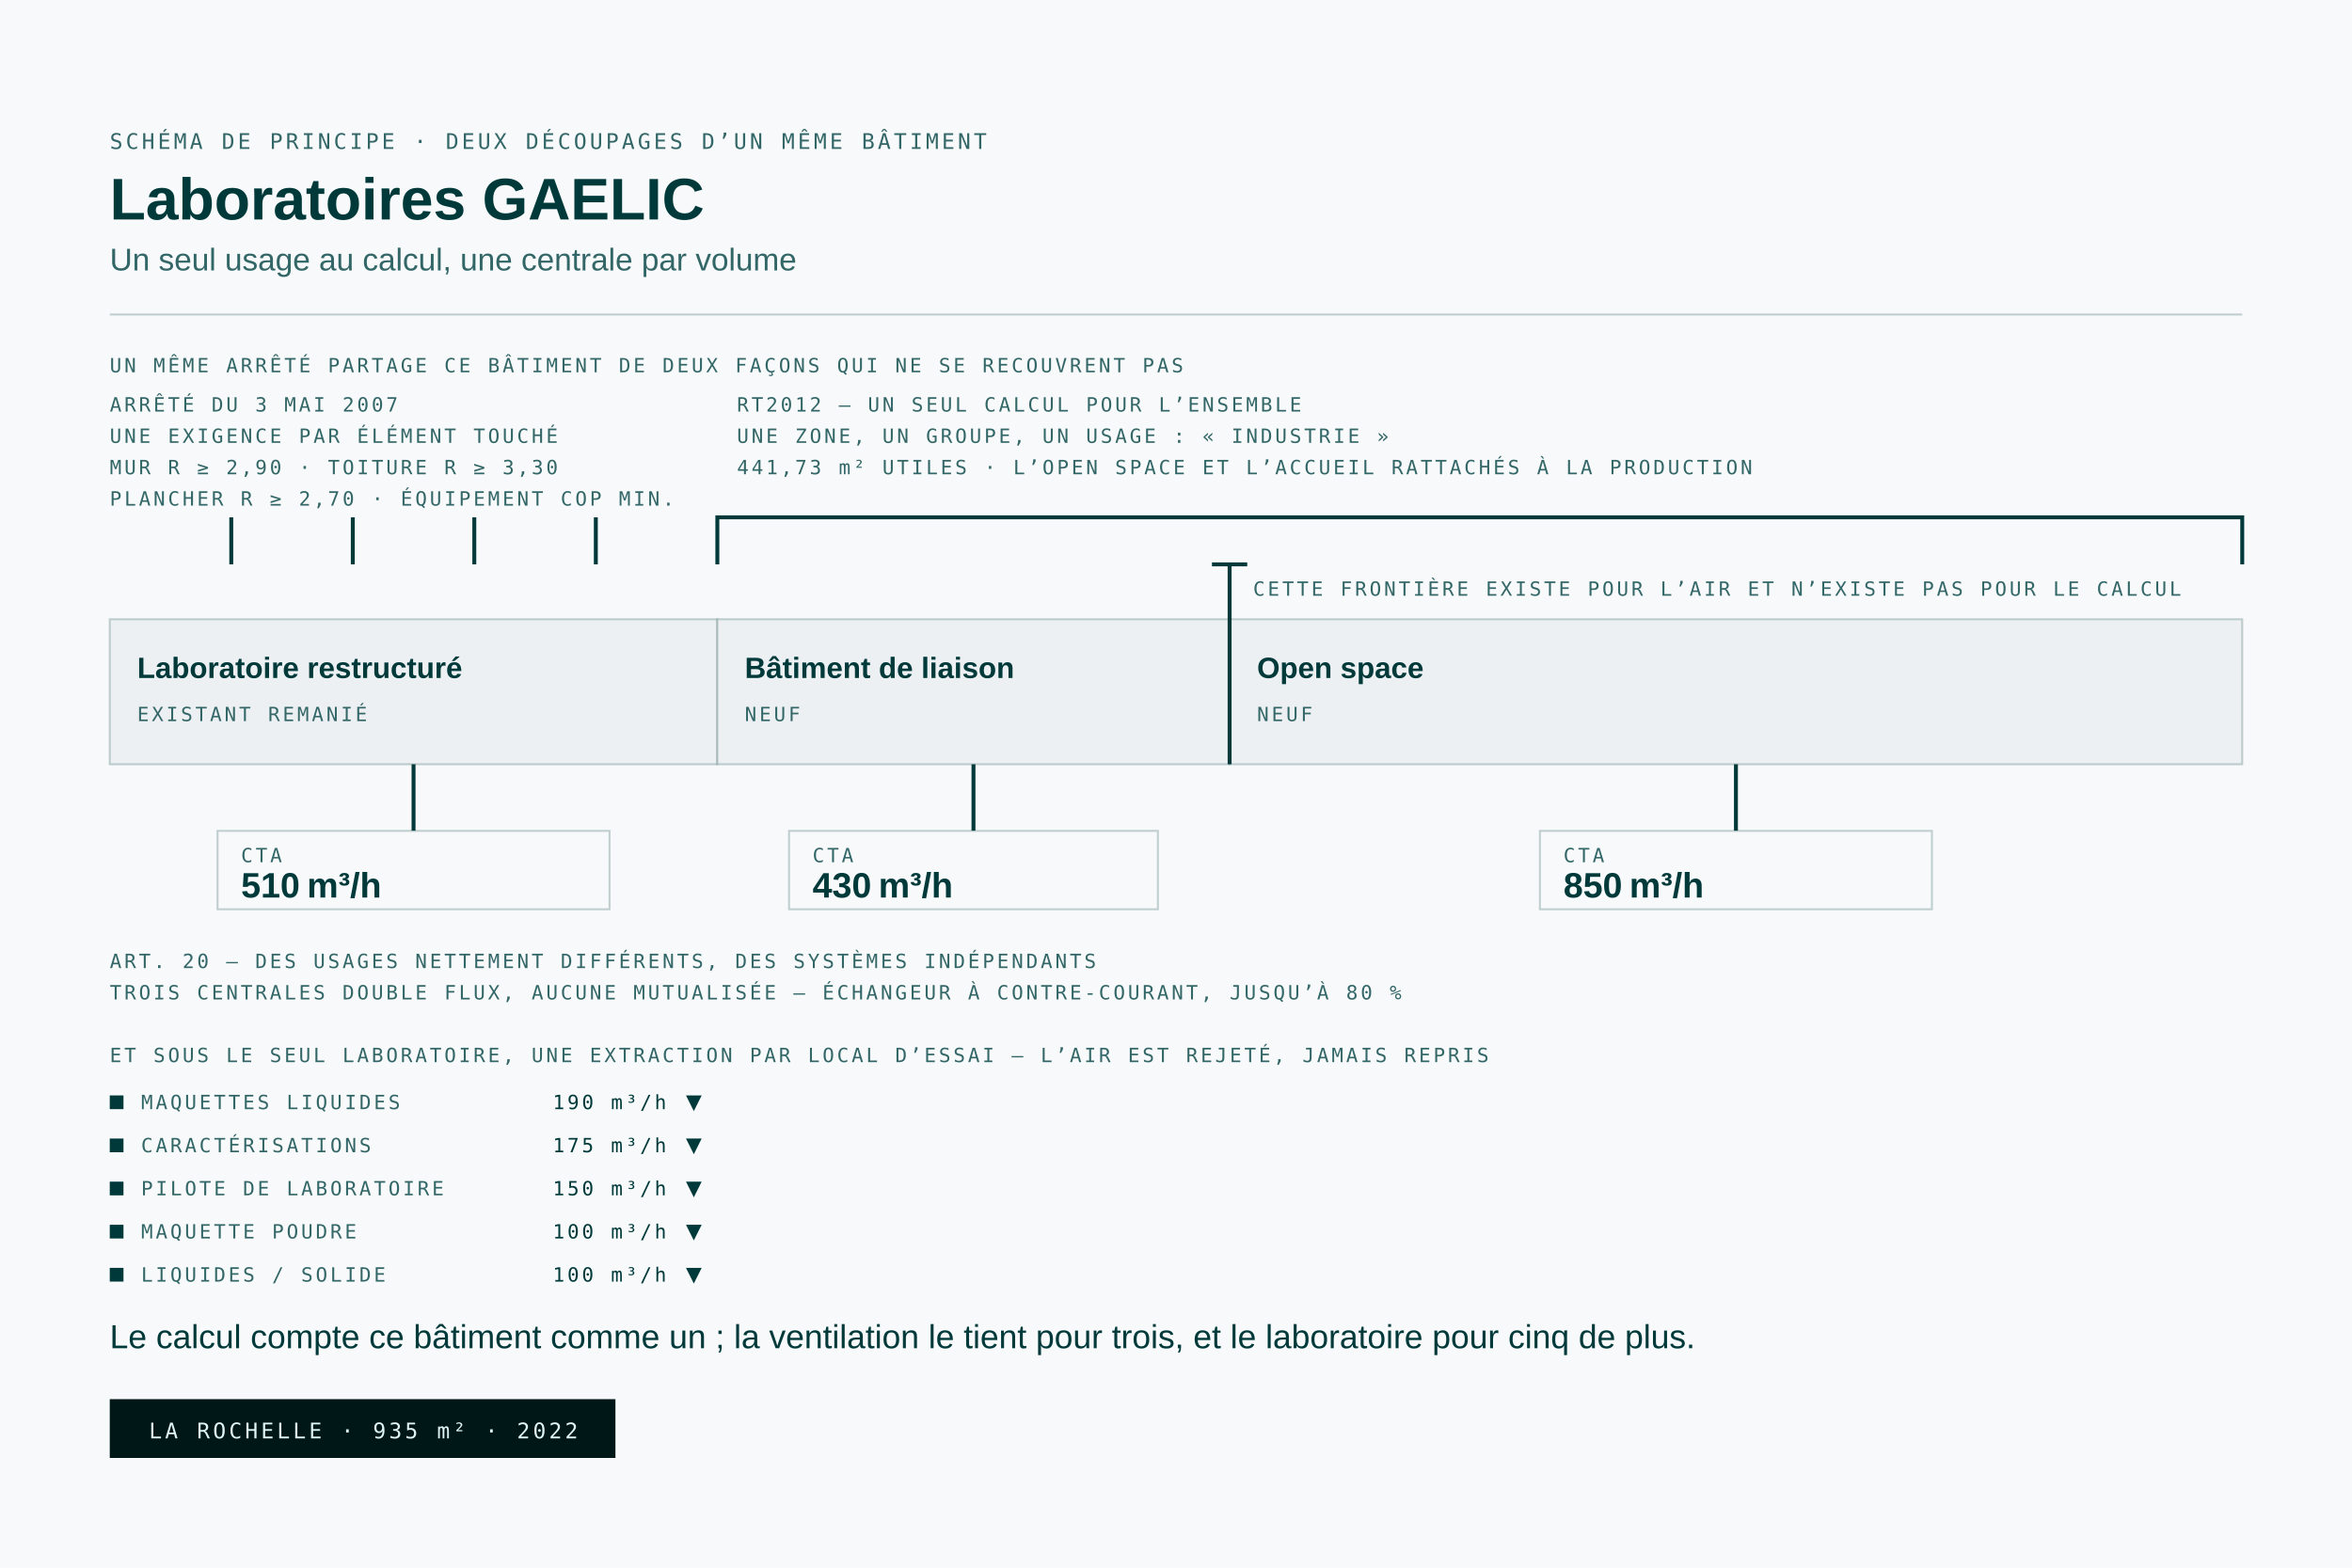
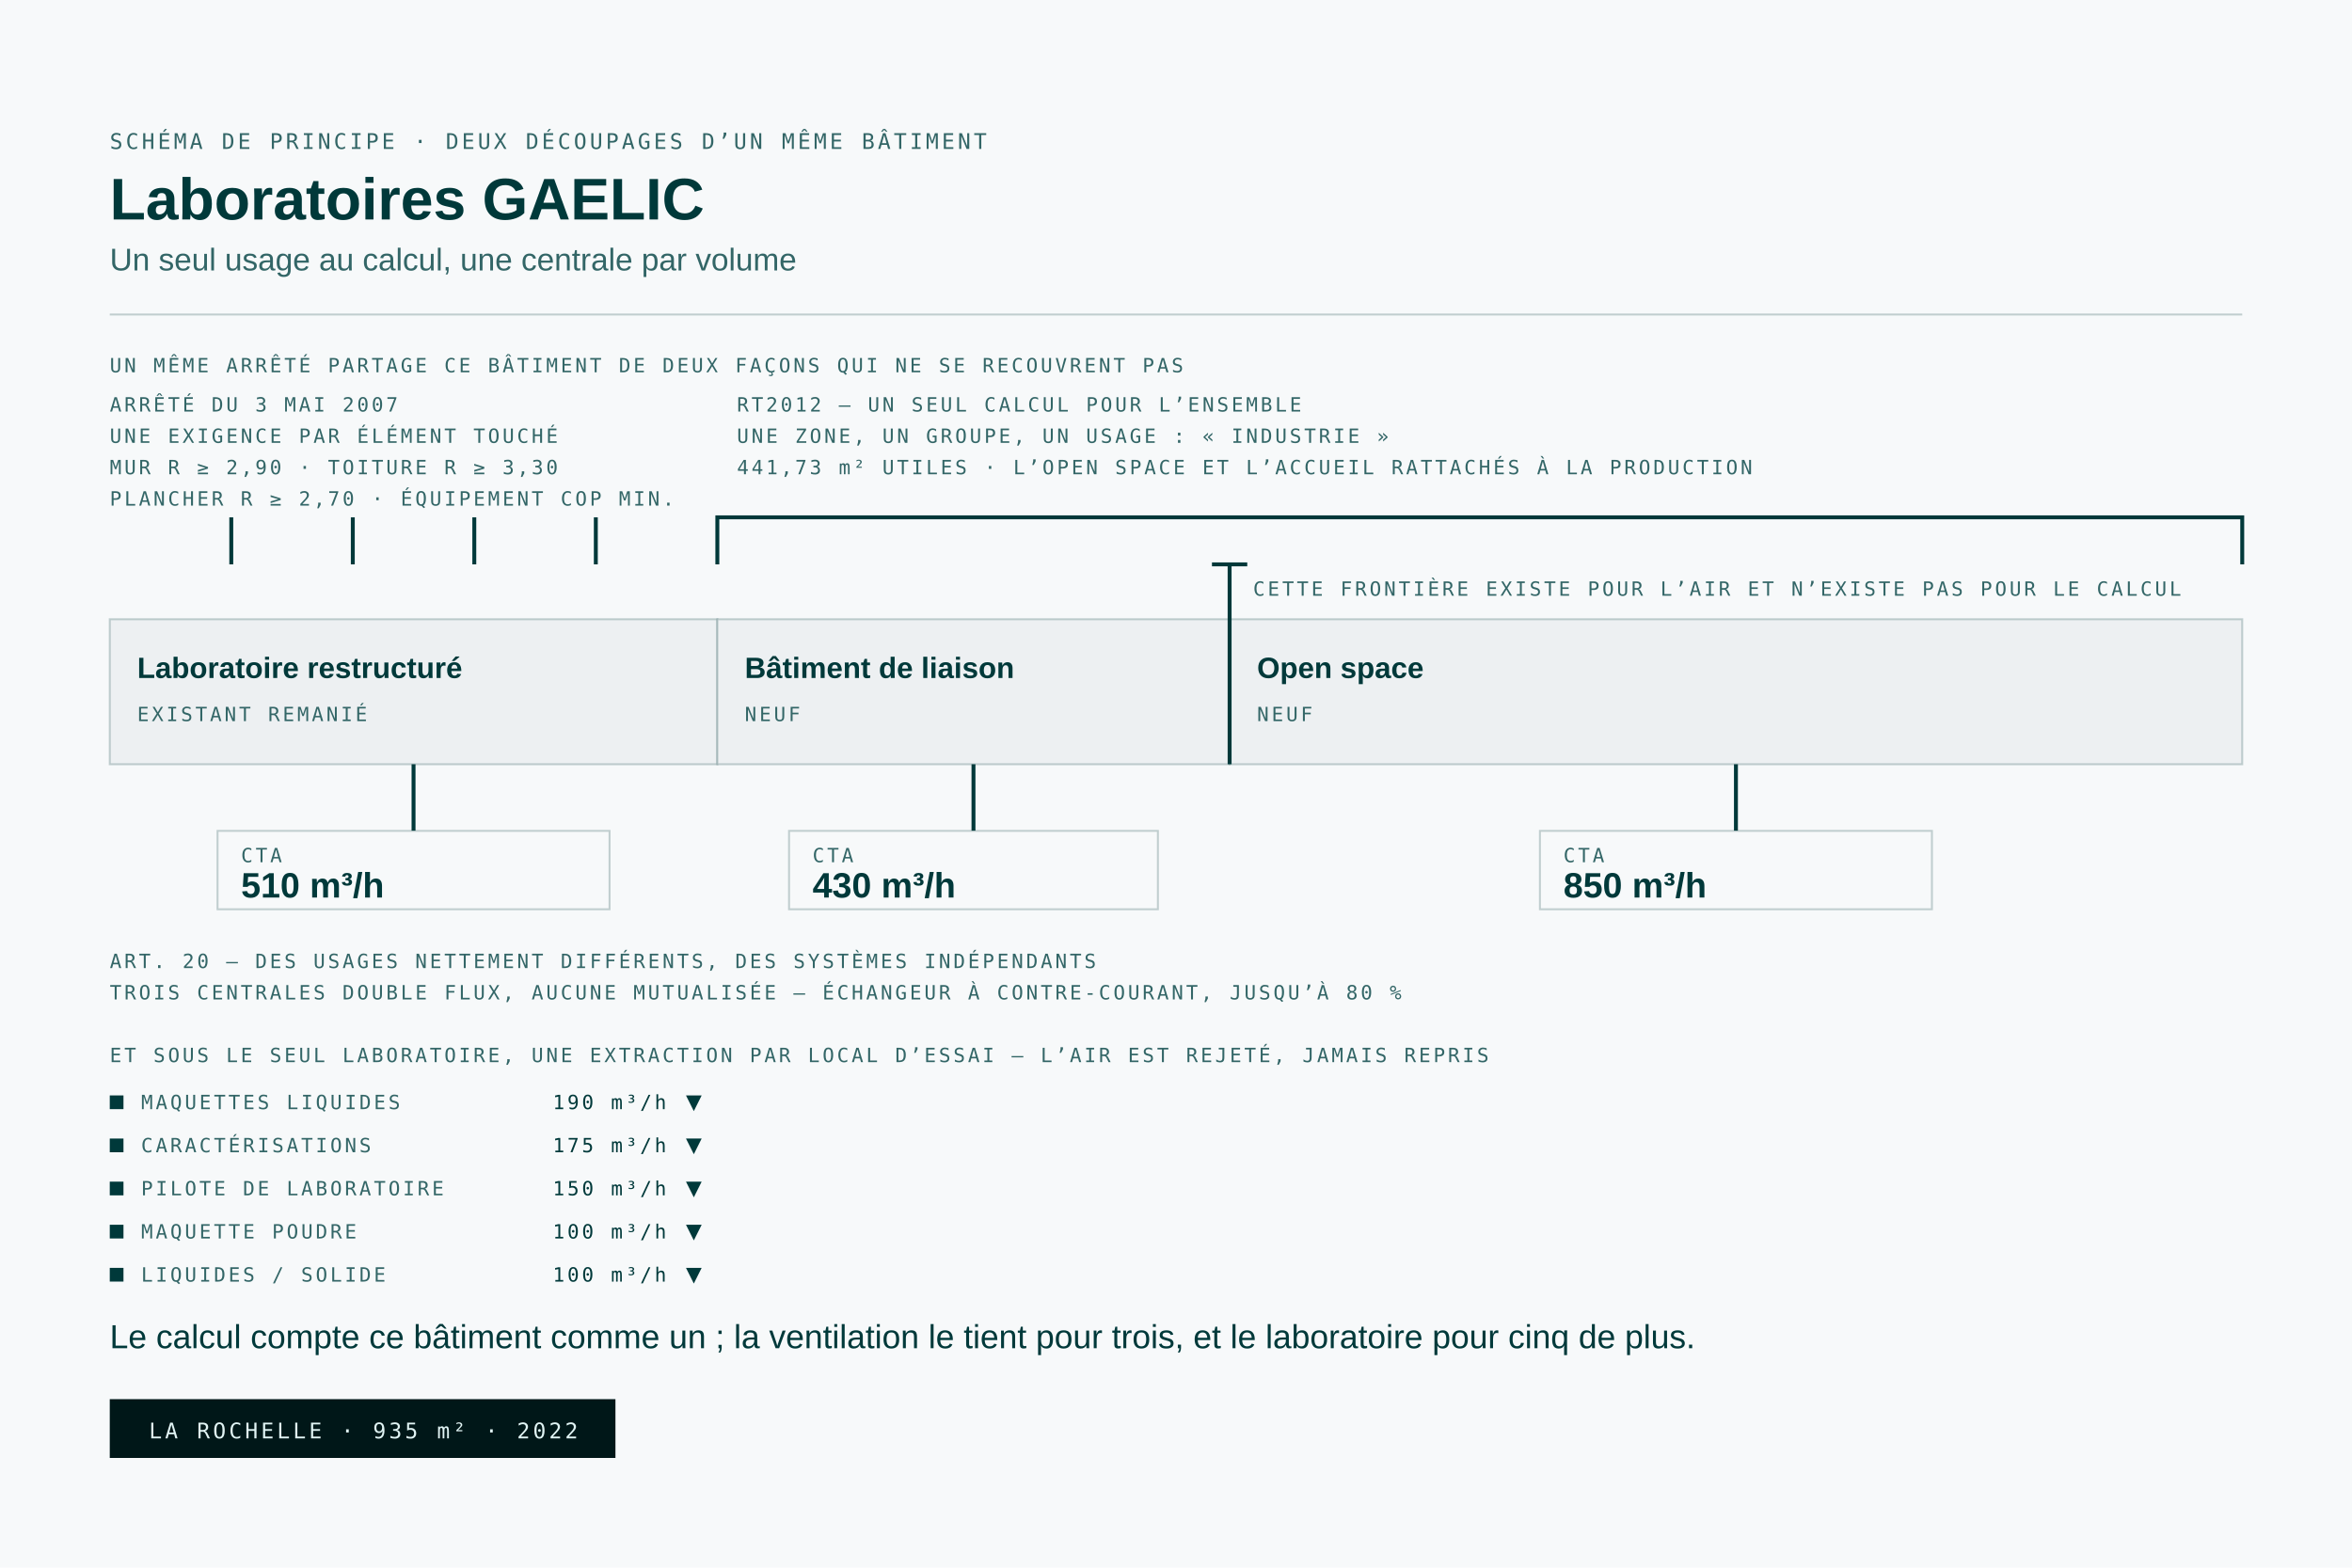
<svg xmlns="http://www.w3.org/2000/svg" viewBox="0 0 1200 800" preserveAspectRatio="xMidYMid meet" role="img" style="width:100%;height:auto;display:block" aria-label="Schéma de principe de deux découpages superposés d’un même bâtiment. La bande centrale porte les trois volumes de l’opération, de gauche à droite : le laboratoire restructuré, le bâtiment de liaison et l’open space, leurs largeurs proportionnées aux débits de leurs centrales de ventilation. Au-dessus, le découpage réglementaire : un crochet continu embrasse la liaison et l’open space en une seule zone de calcul RT2012, d’un seul usage industriel, tandis que le laboratoire, resté sous l’arrêté du 3 mai 2007, ne porte que des marques isolées, une par élément touché — mur, toiture, plancher, équipement —, que rien ne relie entre elles. Au-dessous, le découpage de l’air : un crochet par volume, trois centrales double flux indépendantes de 510, 430 et 850 mètres cubes par heure, et sous le seul laboratoire cinq extractions dédiées, une par local d’essai, de 100 à 190 mètres cubes par heure, dont l’air est rejeté sans repasser par aucun échangeur. La frontière entre la liaison et l’open space existe pour l’air et n’existe pas pour le calcul : un trait vertical la remonte et bute contre le crochet continu.">
  <style>
  .c-profond { fill: var(--color-profond, #001718); }
  .c-encre { fill: var(--color-encre, #00393A); }
  .c-pivot { fill: var(--color-pivot, #336667); }
  .c-clair { fill: var(--color-clair, #99CCCD); }
  .c-voile { fill: var(--color-voile, #E1F4F4); }
  .c-papier { fill: var(--color-papier, #F7F9FA); }
  .c-calcaire { fill: var(--color-calcaire, #EDF0F2); }
  .c-filet-1 { fill: var(--color-filet-1, #00393A38); }
  .c-filet-2 { fill: var(--color-filet-2, #00393A29); }
  .c-filet-3 { fill: var(--color-filet-3, #00393A1F); }
  .s-filet-1 { stroke: var(--color-filet-1, #00393A38); }
  .s-filet-2 { stroke: var(--color-filet-2, #00393A29); }
  .s-filet-3 { stroke: var(--color-filet-3, #00393A1F); }
  .s-encre { stroke: var(--color-encre, #00393A); }
  .t-sans { font-family: "Archivo Variable", Archivo, "Helvetica Neue", Arial, sans-serif; }
  .t-mono { font-family: "IBM Plex Mono", ui-monospace, monospace; }
</style>
  <rect x="0.00" y="0.00" width="1200.00" height="800.00" class="c-papier" fill="#F7F9FA" />
  <text x="56.00" y="76.00" class="t-mono c-pivot" fill="#336667" font-family="&quot;IBM Plex Mono&quot;, ui-monospace, monospace" font-size="11" font-weight="500" letter-spacing="1.54">SCHÉMA DE PRINCIPE · DEUX DÉCOUPAGES D’UN MÊME BÂTIMENT</text>
  <text x="56.00" y="112.00" class="t-sans c-encre" fill="#00393A" font-family="&quot;Archivo Variable&quot;, Archivo, &quot;Helvetica Neue&quot;, Arial, sans-serif" font-size="30" font-weight="700" font-variation-settings="'wdth' 112, 'wght' 700">Laboratoires GAELIC</text>
  <text x="56.00" y="138.00" class="t-sans c-pivot" fill="#336667" font-family="&quot;Archivo Variable&quot;, Archivo, &quot;Helvetica Neue&quot;, Arial, sans-serif" font-size="16" font-weight="400" font-variation-settings="'wdth' 100, 'wght' 400">Un seul usage au calcul, une centrale par volume</text>
  <rect x="56.00" y="160.00" width="1088.00" height="1.00" class="c-filet-1" fill="#00393A38" />
  <text x="56.00" y="190.00" class="t-mono c-pivot" fill="#336667" font-family="&quot;IBM Plex Mono&quot;, ui-monospace, monospace" font-size="10" font-weight="500" letter-spacing="1.40">UN MÊME ARRÊTÉ PARTAGE CE BÂTIMENT DE DEUX FAÇONS QUI NE SE RECOUVRENT PAS</text>
  <text x="56.00" y="210.00" class="t-mono c-pivot" fill="#336667" font-family="&quot;IBM Plex Mono&quot;, ui-monospace, monospace" font-size="10" font-weight="500" letter-spacing="1.40">ARRÊTÉ DU 3 MAI 2007</text>
  <text x="56.00" y="226.00" class="t-mono c-pivot" fill="#336667" font-family="&quot;IBM Plex Mono&quot;, ui-monospace, monospace" font-size="10" font-weight="500" letter-spacing="1.40">UNE EXIGENCE PAR ÉLÉMENT TOUCHÉ</text>
  <text x="56.00" y="242.00" class="t-mono c-pivot" fill="#336667" font-family="&quot;IBM Plex Mono&quot;, ui-monospace, monospace" font-size="10" font-weight="500" letter-spacing="1.40" font-variant-numeric="tabular-nums">MUR R ≥ 2,90 · TOITURE R ≥ 3,30</text>
  <text x="56.00" y="258.00" class="t-mono c-pivot" fill="#336667" font-family="&quot;IBM Plex Mono&quot;, ui-monospace, monospace" font-size="10" font-weight="500" letter-spacing="1.40" font-variant-numeric="tabular-nums">PLANCHER R ≥ 2,70 · ÉQUIPEMENT COP MIN.</text>
  <path d="M 118.00 264.00 L 118.00 288.00" fill="none" class="s-encre" stroke="#00393A" stroke-width="2.0" />
  <path d="M 180.00 264.00 L 180.00 288.00" fill="none" class="s-encre" stroke="#00393A" stroke-width="2.0" />
  <path d="M 241.99 264.00 L 241.99 288.00" fill="none" class="s-encre" stroke="#00393A" stroke-width="2.0" />
  <path d="M 303.99 264.00 L 303.99 288.00" fill="none" class="s-encre" stroke="#00393A" stroke-width="2.0" />
  <text x="375.99" y="210.00" class="t-mono c-pivot" fill="#336667" font-family="&quot;IBM Plex Mono&quot;, ui-monospace, monospace" font-size="10" font-weight="500" letter-spacing="1.40">RT2012 — UN SEUL CALCUL POUR L’ENSEMBLE</text>
  <text x="375.99" y="226.00" class="t-mono c-pivot" fill="#336667" font-family="&quot;IBM Plex Mono&quot;, ui-monospace, monospace" font-size="10" font-weight="500" letter-spacing="1.40">UNE ZONE, UN GROUPE, UN USAGE : « INDUSTRIE »</text>
  <text x="375.99" y="242.00" class="t-mono c-pivot" fill="#336667" font-family="&quot;IBM Plex Mono&quot;, ui-monospace, monospace" font-size="10" font-weight="500" letter-spacing="1.40" font-variant-numeric="tabular-nums">441,73 m² UTILES · L’OPEN SPACE ET L’ACCUEIL RATTACHÉS À LA PRODUCTION</text>
  <path d="M 365.99 288.00 L 365.99 264.00 L 1144.00 264.00 L 1144.00 288.00" fill="none" class="s-encre" stroke="#00393A" stroke-width="2.0" />
  <text x="639.35" y="304.00" class="t-mono c-pivot" fill="#336667" font-family="&quot;IBM Plex Mono&quot;, ui-monospace, monospace" font-size="10" font-weight="500" letter-spacing="1.40">CETTE FRONTIÈRE EXISTE POUR L’AIR ET N’EXISTE PAS POUR LE CALCUL</text>
  <rect x="56.00" y="316.00" width="309.99" height="74.00" class="c-calcaire s-filet-1" fill="#EDF0F2" stroke="#00393A38" stroke-width="1" />
  <text x="70.00" y="346.00" class="t-sans c-encre" fill="#00393A" font-family="&quot;Archivo Variable&quot;, Archivo, &quot;Helvetica Neue&quot;, Arial, sans-serif" font-size="15" font-weight="600" font-variation-settings="'wdth' 112, 'wght' 600">Laboratoire restructuré</text>
  <text x="70.00" y="368.00" class="t-mono c-pivot" fill="#336667" font-family="&quot;IBM Plex Mono&quot;, ui-monospace, monospace" font-size="10" font-weight="500" letter-spacing="1.40">EXISTANT REMANIÉ</text>
  <rect x="365.99" y="316.00" width="261.36" height="74.00" class="c-calcaire s-filet-1" fill="#EDF0F2" stroke="#00393A38" stroke-width="1" />
  <text x="379.99" y="346.00" class="t-sans c-encre" fill="#00393A" font-family="&quot;Archivo Variable&quot;, Archivo, &quot;Helvetica Neue&quot;, Arial, sans-serif" font-size="15" font-weight="600" font-variation-settings="'wdth' 112, 'wght' 600">Bâtiment de liaison</text>
  <text x="379.99" y="368.00" class="t-mono c-pivot" fill="#336667" font-family="&quot;IBM Plex Mono&quot;, ui-monospace, monospace" font-size="10" font-weight="500" letter-spacing="1.40">NEUF</text>
  <rect x="627.35" y="316.00" width="516.65" height="74.00" class="c-calcaire s-filet-1" fill="#EDF0F2" stroke="#00393A38" stroke-width="1" />
  <text x="641.35" y="346.00" class="t-sans c-encre" fill="#00393A" font-family="&quot;Archivo Variable&quot;, Archivo, &quot;Helvetica Neue&quot;, Arial, sans-serif" font-size="15" font-weight="600" font-variation-settings="'wdth' 112, 'wght' 600">Open space</text>
  <text x="641.35" y="368.00" class="t-mono c-pivot" fill="#336667" font-family="&quot;IBM Plex Mono&quot;, ui-monospace, monospace" font-size="10" font-weight="500" letter-spacing="1.40">NEUF</text>
  <path d="M 627.35 288.00 L 627.35 390.00" fill="none" class="s-encre" stroke="#00393A" stroke-width="2.0" />
  <path d="M 618.35 288.00 L 636.35 288.00" fill="none" class="s-encre" stroke="#00393A" stroke-width="2.0" />
  <path d="M 210.99 390.00 L 210.99 424.00" fill="none" class="s-encre" stroke="#00393A" stroke-width="2.0" />
  <rect x="110.99" y="424.00" width="200.00" height="40.00" class="c-papier s-filet-1" fill="#F7F9FA" stroke="#00393A38" stroke-width="1" />
  <text x="122.99" y="440.00" class="t-mono c-pivot" fill="#336667" font-family="&quot;IBM Plex Mono&quot;, ui-monospace, monospace" font-size="10" font-weight="500" letter-spacing="1.40">CTA</text>
-   <text x="122.99" y="458.00" class="t-sans c-encre" fill="#00393A" font-family="&quot;Archivo Variable&quot;, Archivo, &quot;Helvetica Neue&quot;, Arial, sans-serif" font-size="18" font-weight="700" font-variation-settings="'wdth' 118, 'wght' 700" font-variant-numeric="tabular-nums">510 m³/h</text>
+   <text x="122.99" y="458.00" class="t-sans c-encre" fill="#00393A" font-family="&quot;Archivo Variable&quot;, Archivo, &quot;Helvetica Neue&quot;, Arial, sans-serif" font-size="18" font-weight="700" font-variation-settings="'wdth' 118, 'wght' 700" font-variant-numeric="tabular-nums">510 m³/h</text>
  <path d="M 496.67 390.00 L 496.67 424.00" fill="none" class="s-encre" stroke="#00393A" stroke-width="2.0" />
  <rect x="402.58" y="424.00" width="188.18" height="40.00" class="c-papier s-filet-1" fill="#F7F9FA" stroke="#00393A38" stroke-width="1" />
  <text x="414.58" y="440.00" class="t-mono c-pivot" fill="#336667" font-family="&quot;IBM Plex Mono&quot;, ui-monospace, monospace" font-size="10" font-weight="500" letter-spacing="1.40">CTA</text>
-   <text x="414.58" y="458.00" class="t-sans c-encre" fill="#00393A" font-family="&quot;Archivo Variable&quot;, Archivo, &quot;Helvetica Neue&quot;, Arial, sans-serif" font-size="18" font-weight="700" font-variation-settings="'wdth' 118, 'wght' 700" font-variant-numeric="tabular-nums">430 m³/h</text>
+   <text x="414.58" y="458.00" class="t-sans c-encre" fill="#00393A" font-family="&quot;Archivo Variable&quot;, Archivo, &quot;Helvetica Neue&quot;, Arial, sans-serif" font-size="18" font-weight="700" font-variation-settings="'wdth' 118, 'wght' 700" font-variant-numeric="tabular-nums">430 m³/h</text>
  <path d="M 885.68 390.00 L 885.68 424.00" fill="none" class="s-encre" stroke="#00393A" stroke-width="2.0" />
  <rect x="785.68" y="424.00" width="200.00" height="40.00" class="c-papier s-filet-1" fill="#F7F9FA" stroke="#00393A38" stroke-width="1" />
  <text x="797.68" y="440.00" class="t-mono c-pivot" fill="#336667" font-family="&quot;IBM Plex Mono&quot;, ui-monospace, monospace" font-size="10" font-weight="500" letter-spacing="1.40">CTA</text>
-   <text x="797.68" y="458.00" class="t-sans c-encre" fill="#00393A" font-family="&quot;Archivo Variable&quot;, Archivo, &quot;Helvetica Neue&quot;, Arial, sans-serif" font-size="18" font-weight="700" font-variation-settings="'wdth' 118, 'wght' 700" font-variant-numeric="tabular-nums">850 m³/h</text>
+   <text x="797.68" y="458.00" class="t-sans c-encre" fill="#00393A" font-family="&quot;Archivo Variable&quot;, Archivo, &quot;Helvetica Neue&quot;, Arial, sans-serif" font-size="18" font-weight="700" font-variation-settings="'wdth' 118, 'wght' 700" font-variant-numeric="tabular-nums">850 m³/h</text>
  <text x="56.00" y="494.00" class="t-mono c-pivot" fill="#336667" font-family="&quot;IBM Plex Mono&quot;, ui-monospace, monospace" font-size="10" font-weight="500" letter-spacing="1.40">ART. 20 — DES USAGES NETTEMENT DIFFÉRENTS, DES SYSTÈMES INDÉPENDANTS</text>
  <text x="56.00" y="510.00" class="t-mono c-pivot" fill="#336667" font-family="&quot;IBM Plex Mono&quot;, ui-monospace, monospace" font-size="10" font-weight="500" letter-spacing="1.40">TROIS CENTRALES DOUBLE FLUX, AUCUNE MUTUALISÉE — ÉCHANGEUR À CONTRE-COURANT, JUSQU’À 80 %</text>
  <text x="56.00" y="542.00" class="t-mono c-pivot" fill="#336667" font-family="&quot;IBM Plex Mono&quot;, ui-monospace, monospace" font-size="10" font-weight="500" letter-spacing="1.40">ET SOUS LE SEUL LABORATOIRE, UNE EXTRACTION PAR LOCAL D’ESSAI — L’AIR EST REJETÉ, JAMAIS REPRIS</text>
  <rect x="56.00" y="559.00" width="7.00" height="7.00" class="c-encre" fill="#00393A" />
  <text x="72.00" y="566.00" class="t-mono c-pivot" fill="#336667" font-family="&quot;IBM Plex Mono&quot;, ui-monospace, monospace" font-size="10" font-weight="500" letter-spacing="1.40">MAQUETTES LIQUIDES</text>
  <text x="339.99" y="566.00" class="t-mono c-encre" fill="#00393A" font-family="&quot;IBM Plex Mono&quot;, ui-monospace, monospace" font-size="10" font-weight="500" letter-spacing="1.40" text-anchor="end" font-variant-numeric="tabular-nums">190 m³/h</text>
  <path d="M 353.99 567.00 L 349.99 559.00 L 357.99 559.00 Z" class="c-encre" fill="#00393A" />
  <rect x="56.00" y="581.00" width="7.00" height="7.00" class="c-encre" fill="#00393A" />
  <text x="72.00" y="588.00" class="t-mono c-pivot" fill="#336667" font-family="&quot;IBM Plex Mono&quot;, ui-monospace, monospace" font-size="10" font-weight="500" letter-spacing="1.40">CARACTÉRISATIONS</text>
  <text x="339.99" y="588.00" class="t-mono c-encre" fill="#00393A" font-family="&quot;IBM Plex Mono&quot;, ui-monospace, monospace" font-size="10" font-weight="500" letter-spacing="1.40" text-anchor="end" font-variant-numeric="tabular-nums">175 m³/h</text>
  <path d="M 353.99 589.00 L 349.99 581.00 L 357.99 581.00 Z" class="c-encre" fill="#00393A" />
  <rect x="56.00" y="603.00" width="7.00" height="7.00" class="c-encre" fill="#00393A" />
  <text x="72.00" y="610.00" class="t-mono c-pivot" fill="#336667" font-family="&quot;IBM Plex Mono&quot;, ui-monospace, monospace" font-size="10" font-weight="500" letter-spacing="1.40">PILOTE DE LABORATOIRE</text>
  <text x="339.99" y="610.00" class="t-mono c-encre" fill="#00393A" font-family="&quot;IBM Plex Mono&quot;, ui-monospace, monospace" font-size="10" font-weight="500" letter-spacing="1.40" text-anchor="end" font-variant-numeric="tabular-nums">150 m³/h</text>
  <path d="M 353.99 611.00 L 349.99 603.00 L 357.99 603.00 Z" class="c-encre" fill="#00393A" />
  <rect x="56.00" y="625.00" width="7.00" height="7.00" class="c-encre" fill="#00393A" />
  <text x="72.00" y="632.00" class="t-mono c-pivot" fill="#336667" font-family="&quot;IBM Plex Mono&quot;, ui-monospace, monospace" font-size="10" font-weight="500" letter-spacing="1.40">MAQUETTE POUDRE</text>
  <text x="339.99" y="632.00" class="t-mono c-encre" fill="#00393A" font-family="&quot;IBM Plex Mono&quot;, ui-monospace, monospace" font-size="10" font-weight="500" letter-spacing="1.40" text-anchor="end" font-variant-numeric="tabular-nums">100 m³/h</text>
  <path d="M 353.99 633.00 L 349.99 625.00 L 357.99 625.00 Z" class="c-encre" fill="#00393A" />
  <rect x="56.00" y="647.00" width="7.00" height="7.00" class="c-encre" fill="#00393A" />
  <text x="72.00" y="654.00" class="t-mono c-pivot" fill="#336667" font-family="&quot;IBM Plex Mono&quot;, ui-monospace, monospace" font-size="10" font-weight="500" letter-spacing="1.40">LIQUIDES / SOLIDE</text>
  <text x="339.99" y="654.00" class="t-mono c-encre" fill="#00393A" font-family="&quot;IBM Plex Mono&quot;, ui-monospace, monospace" font-size="10" font-weight="500" letter-spacing="1.40" text-anchor="end" font-variant-numeric="tabular-nums">100 m³/h</text>
  <path d="M 353.99 655.00 L 349.99 647.00 L 357.99 647.00 Z" class="c-encre" fill="#00393A" />
  <text x="56.00" y="688.00" class="t-sans c-encre" fill="#00393A" font-family="&quot;Archivo Variable&quot;, Archivo, &quot;Helvetica Neue&quot;, Arial, sans-serif" font-size="17" font-weight="400" font-variation-settings="'wdth' 100, 'wght' 400">Le calcul compte ce bâtiment comme un ; la ventilation le tient pour trois, et le laboratoire pour cinq de plus.</text>
  <rect x="56.00" y="714.00" width="258.00" height="30.00" class="c-profond" fill="#001718" />
  <text x="76.00" y="734.00" class="t-mono c-voile" fill="#E1F4F4" font-family="&quot;IBM Plex Mono&quot;, ui-monospace, monospace" font-size="11" font-weight="500" letter-spacing="1.54">LA ROCHELLE · 935 m² · 2022</text>
</svg>
